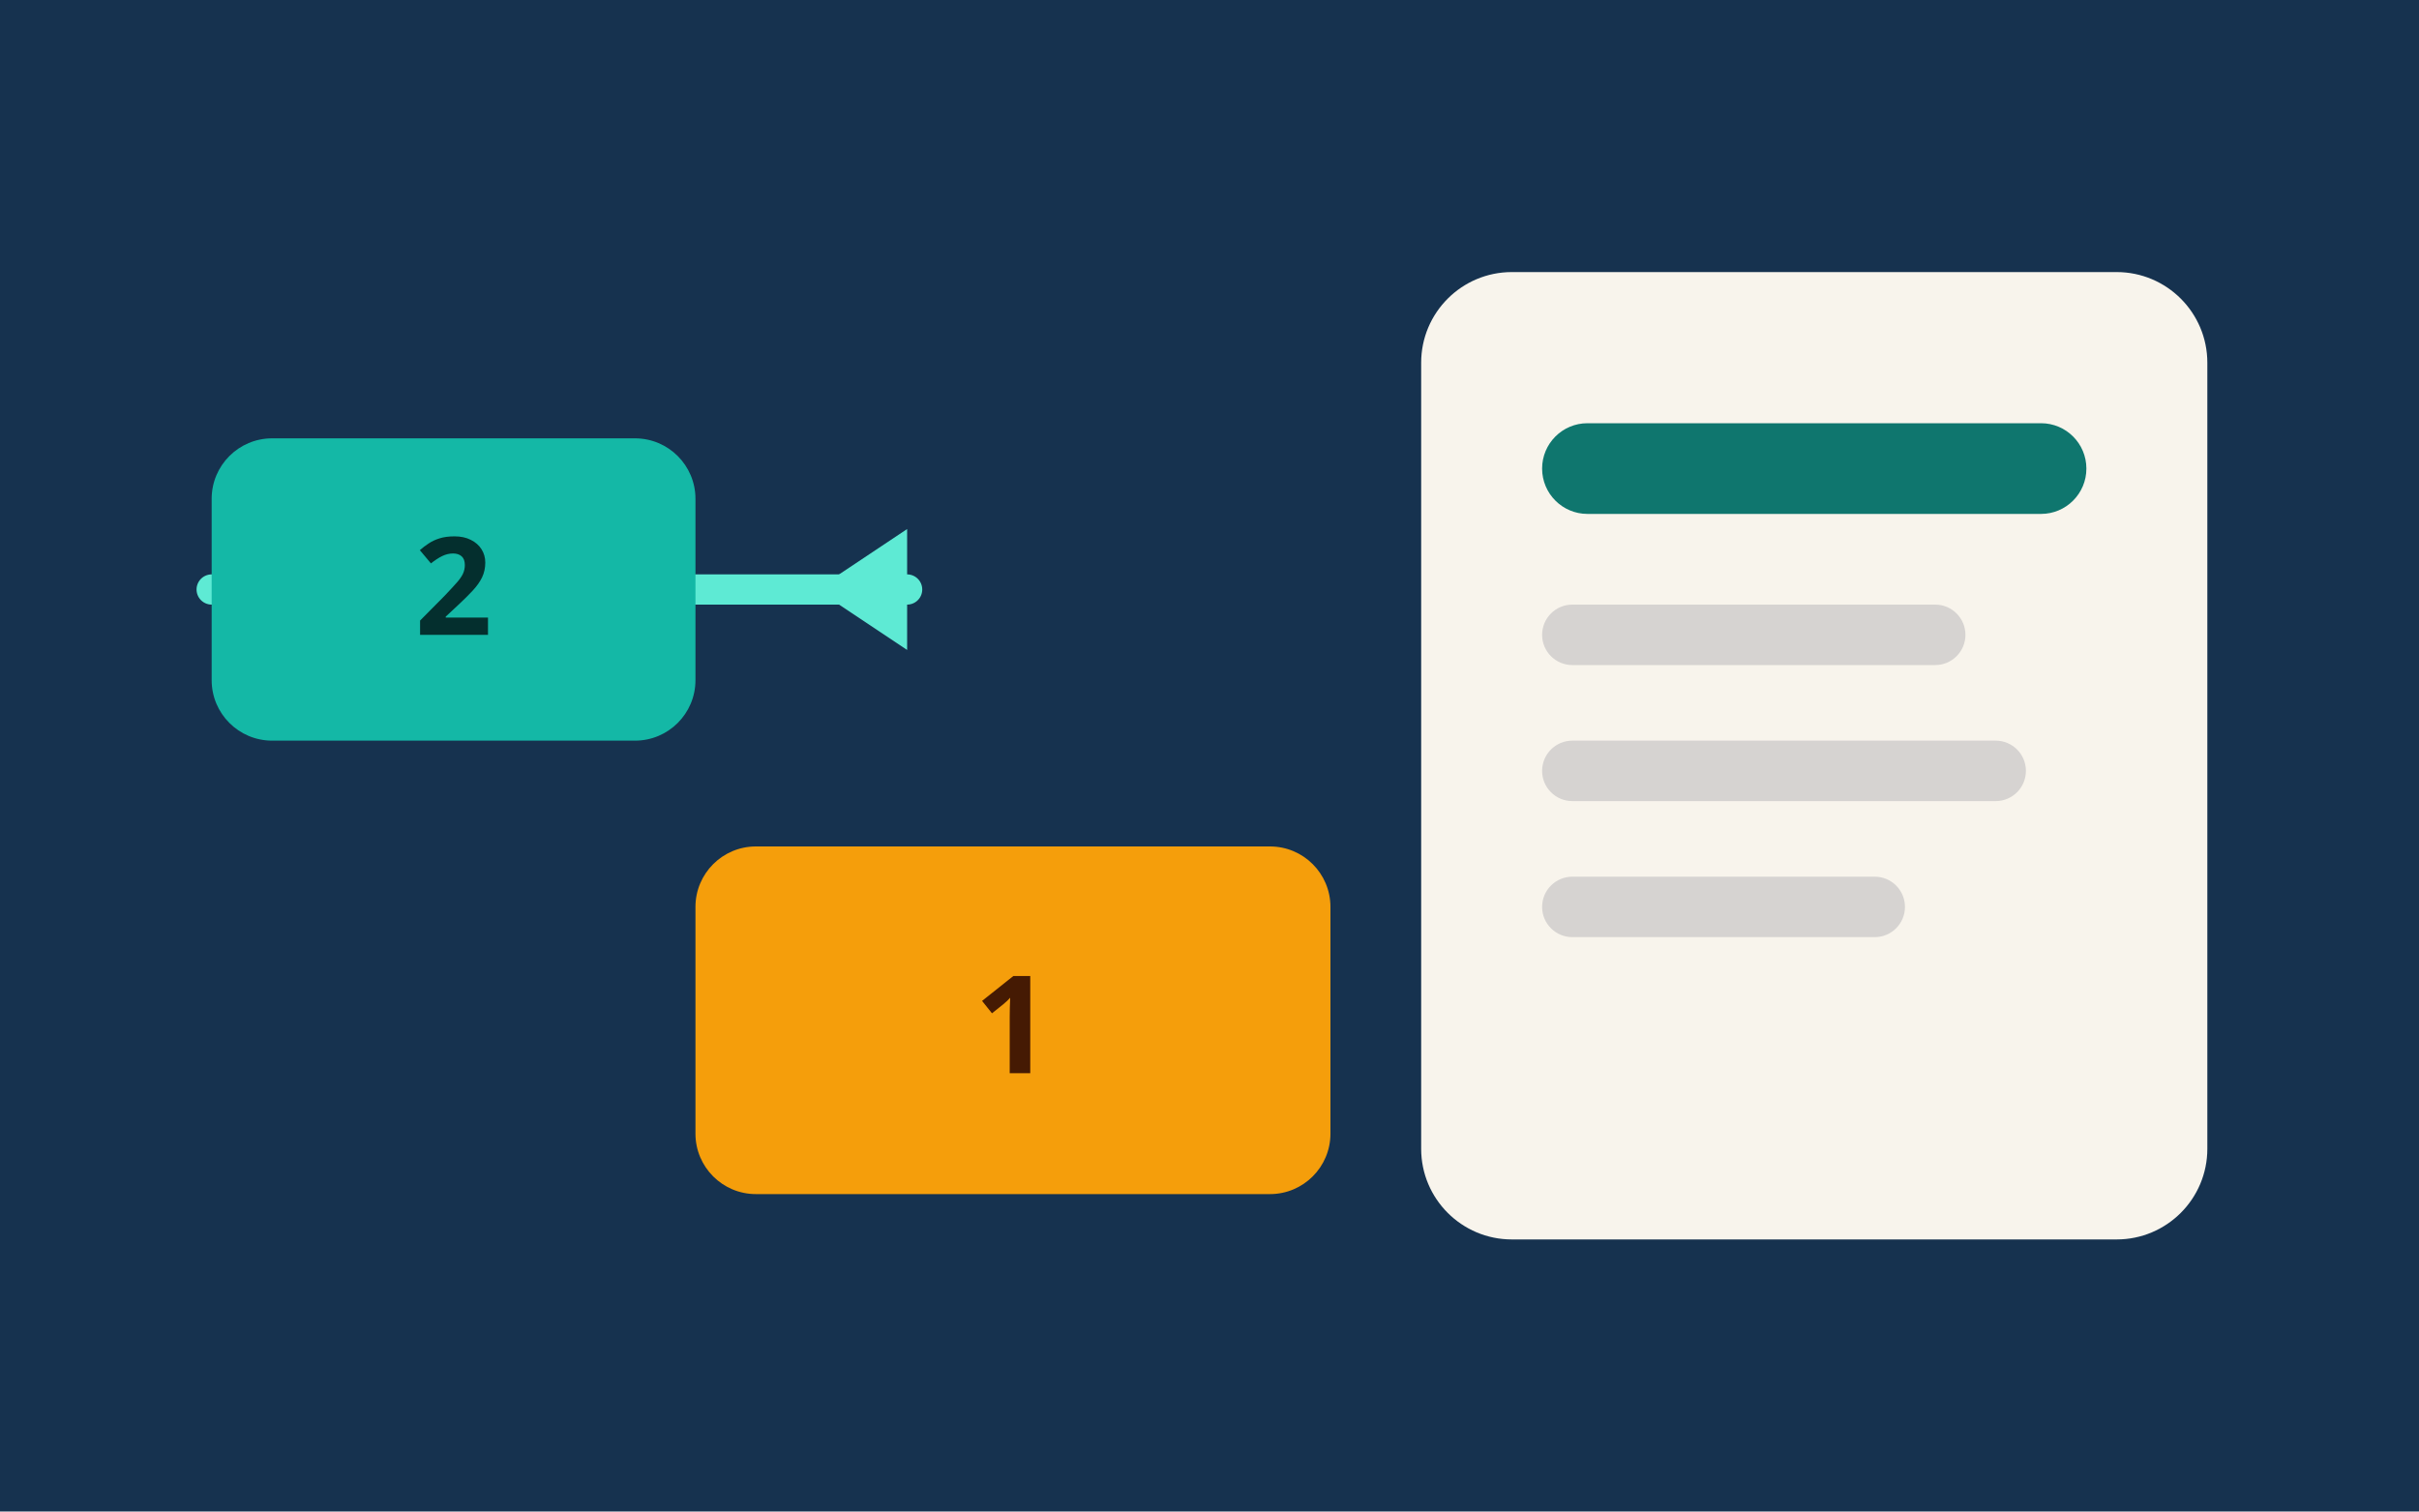
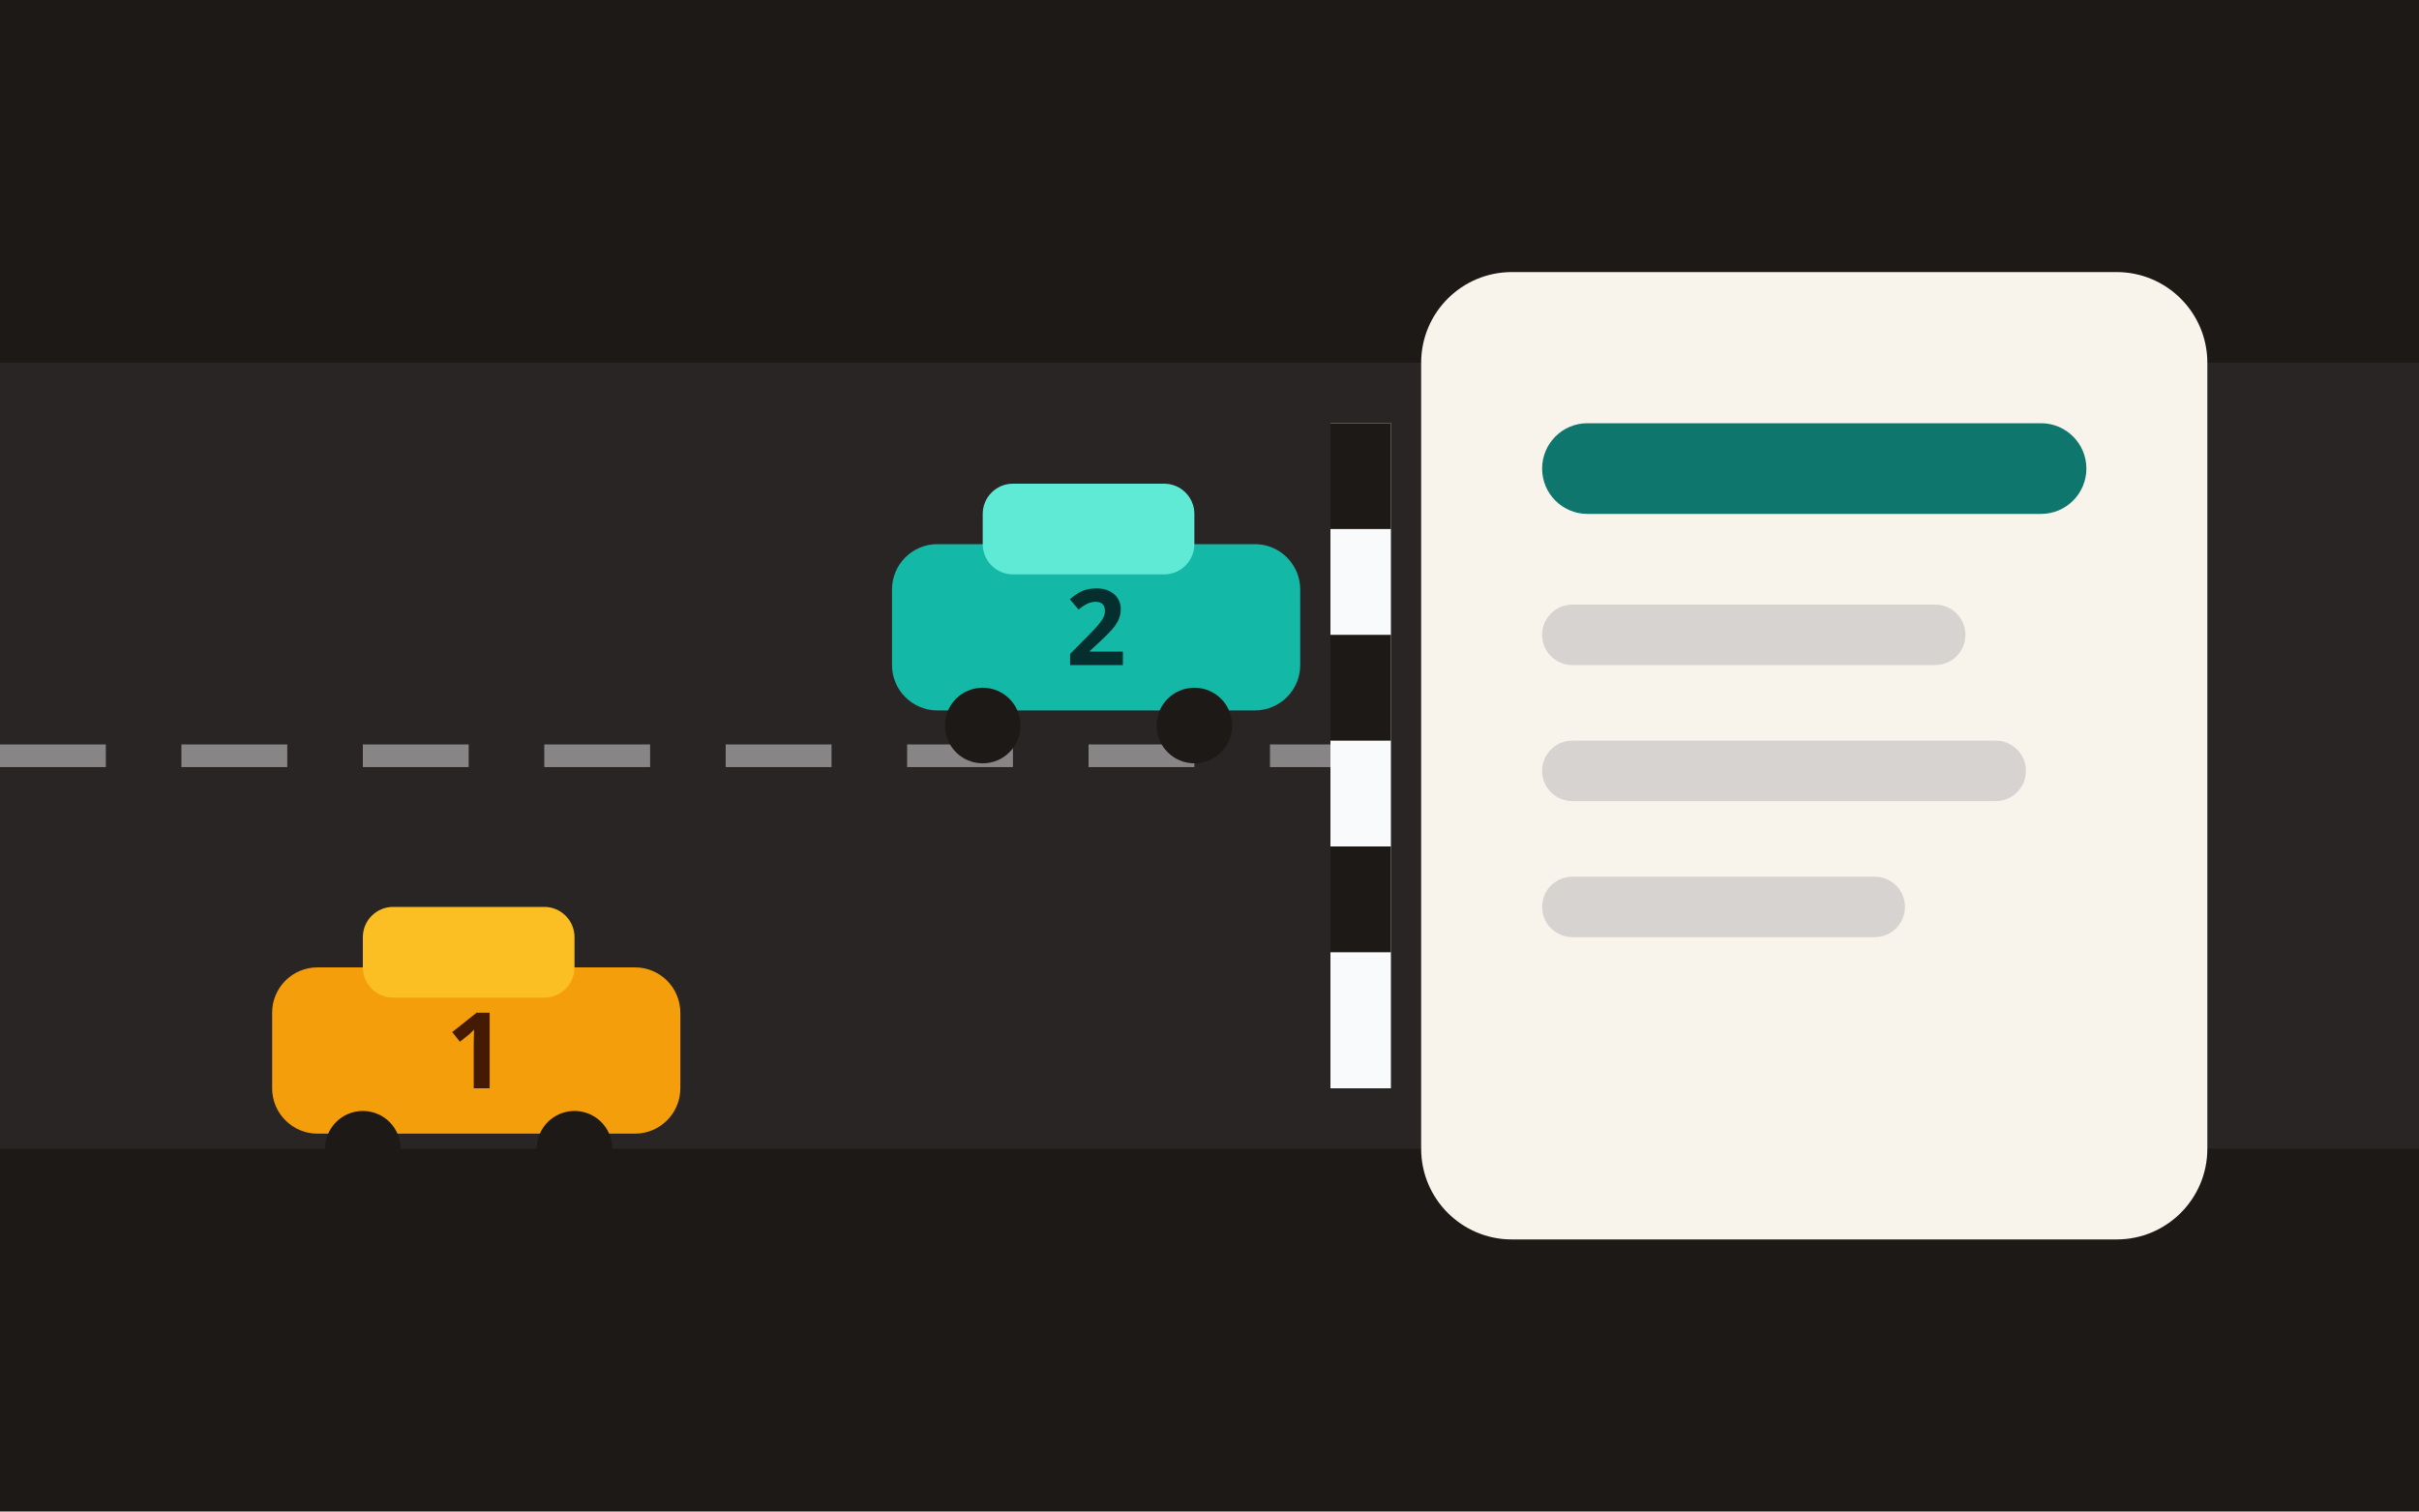
- <svg xmlns="http://www.w3.org/2000/svg" viewBox="0 0 320 200" fill="none">
-   <rect width="320" height="200" fill="#16324f" />
-   <path d="M28 78h92" stroke="#5eead4" stroke-width="4" stroke-linecap="round" />
-   <path d="M108 78l12-8v16l-12-8z" fill="#5eead4" />
+ <svg xmlns="http://www.w3.org/2000/svg" viewBox="0 0 320 200" fill="none" role="img" aria-label="Two cars on a road; the later car reaches the results panel first">
+   <rect width="320" height="200" fill="#1c1917" />
+   <rect x="0" y="48" width="320" height="104" fill="#292524" />
+   <path d="M0 100h188" stroke="#f8fafc" stroke-width="3" stroke-dasharray="14 10" opacity="0.45" />
  <rect x="188" y="36" width="104" height="128" rx="12" fill="#f8f4ec" />
  <rect x="204" y="56" width="72" height="12" rx="6" fill="#0f766e" />
  <rect x="204" y="80" width="56" height="8" rx="4" fill="#d6d3d1" />
  <rect x="204" y="98" width="64" height="8" rx="4" fill="#d6d3d1" />
  <rect x="204" y="116" width="48" height="8" rx="4" fill="#d6d3d1" />
-   <rect x="28" y="58" width="64" height="40" rx="8" fill="#14b8a6" />
-   <text x="60" y="84" text-anchor="middle" font-family="Segoe UI, sans-serif" font-size="18" font-weight="700" fill="#042f2e">2</text>
-   <rect x="92" y="112" width="84" height="46" rx="8" fill="#f59e0b" />
-   <text x="134" y="142" text-anchor="middle" font-family="Segoe UI, sans-serif" font-size="18" font-weight="700" fill="#451a03">1</text>
+   <rect x="176" y="56" width="8" height="88" fill="#f8fafc" />
+   <rect x="176" y="56" width="8" height="14" fill="#1c1917" />
+   <rect x="176" y="84" width="8" height="14" fill="#1c1917" />
+   <rect x="176" y="112" width="8" height="14" fill="#1c1917" />
+   <g transform="translate(36 118)">
+     <rect x="0" y="10" width="54" height="22" rx="6" fill="#f59e0b" />
+     <rect x="12" y="2" width="28" height="12" rx="4" fill="#fbbf24" />
+     <circle cx="12" cy="34" r="5" fill="#1c1917" />
+     <circle cx="40" cy="34" r="5" fill="#1c1917" />
+     <text x="27" y="26" text-anchor="middle" font-family="Segoe UI, sans-serif" font-size="14" font-weight="700" fill="#451a03">1</text>
+   </g>
+   <g transform="translate(118 62)">
+     <rect x="0" y="10" width="54" height="22" rx="6" fill="#14b8a6" />
+     <rect x="12" y="2" width="28" height="12" rx="4" fill="#5eead4" />
+     <circle cx="12" cy="34" r="5" fill="#1c1917" />
+     <circle cx="40" cy="34" r="5" fill="#1c1917" />
+     <text x="27" y="26" text-anchor="middle" font-family="Segoe UI, sans-serif" font-size="14" font-weight="700" fill="#042f2e">2</text>
+   </g>
</svg>
